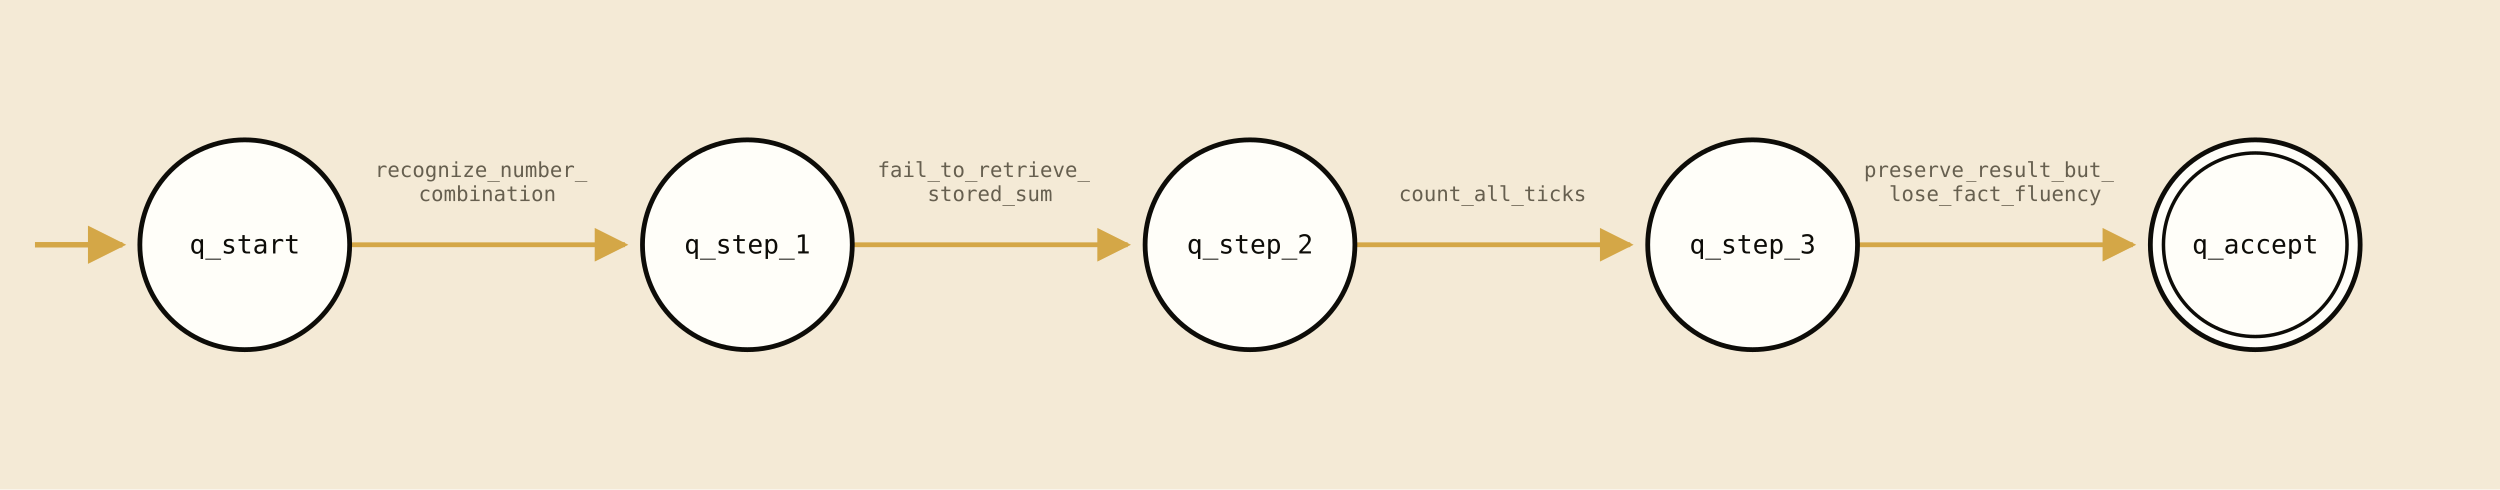
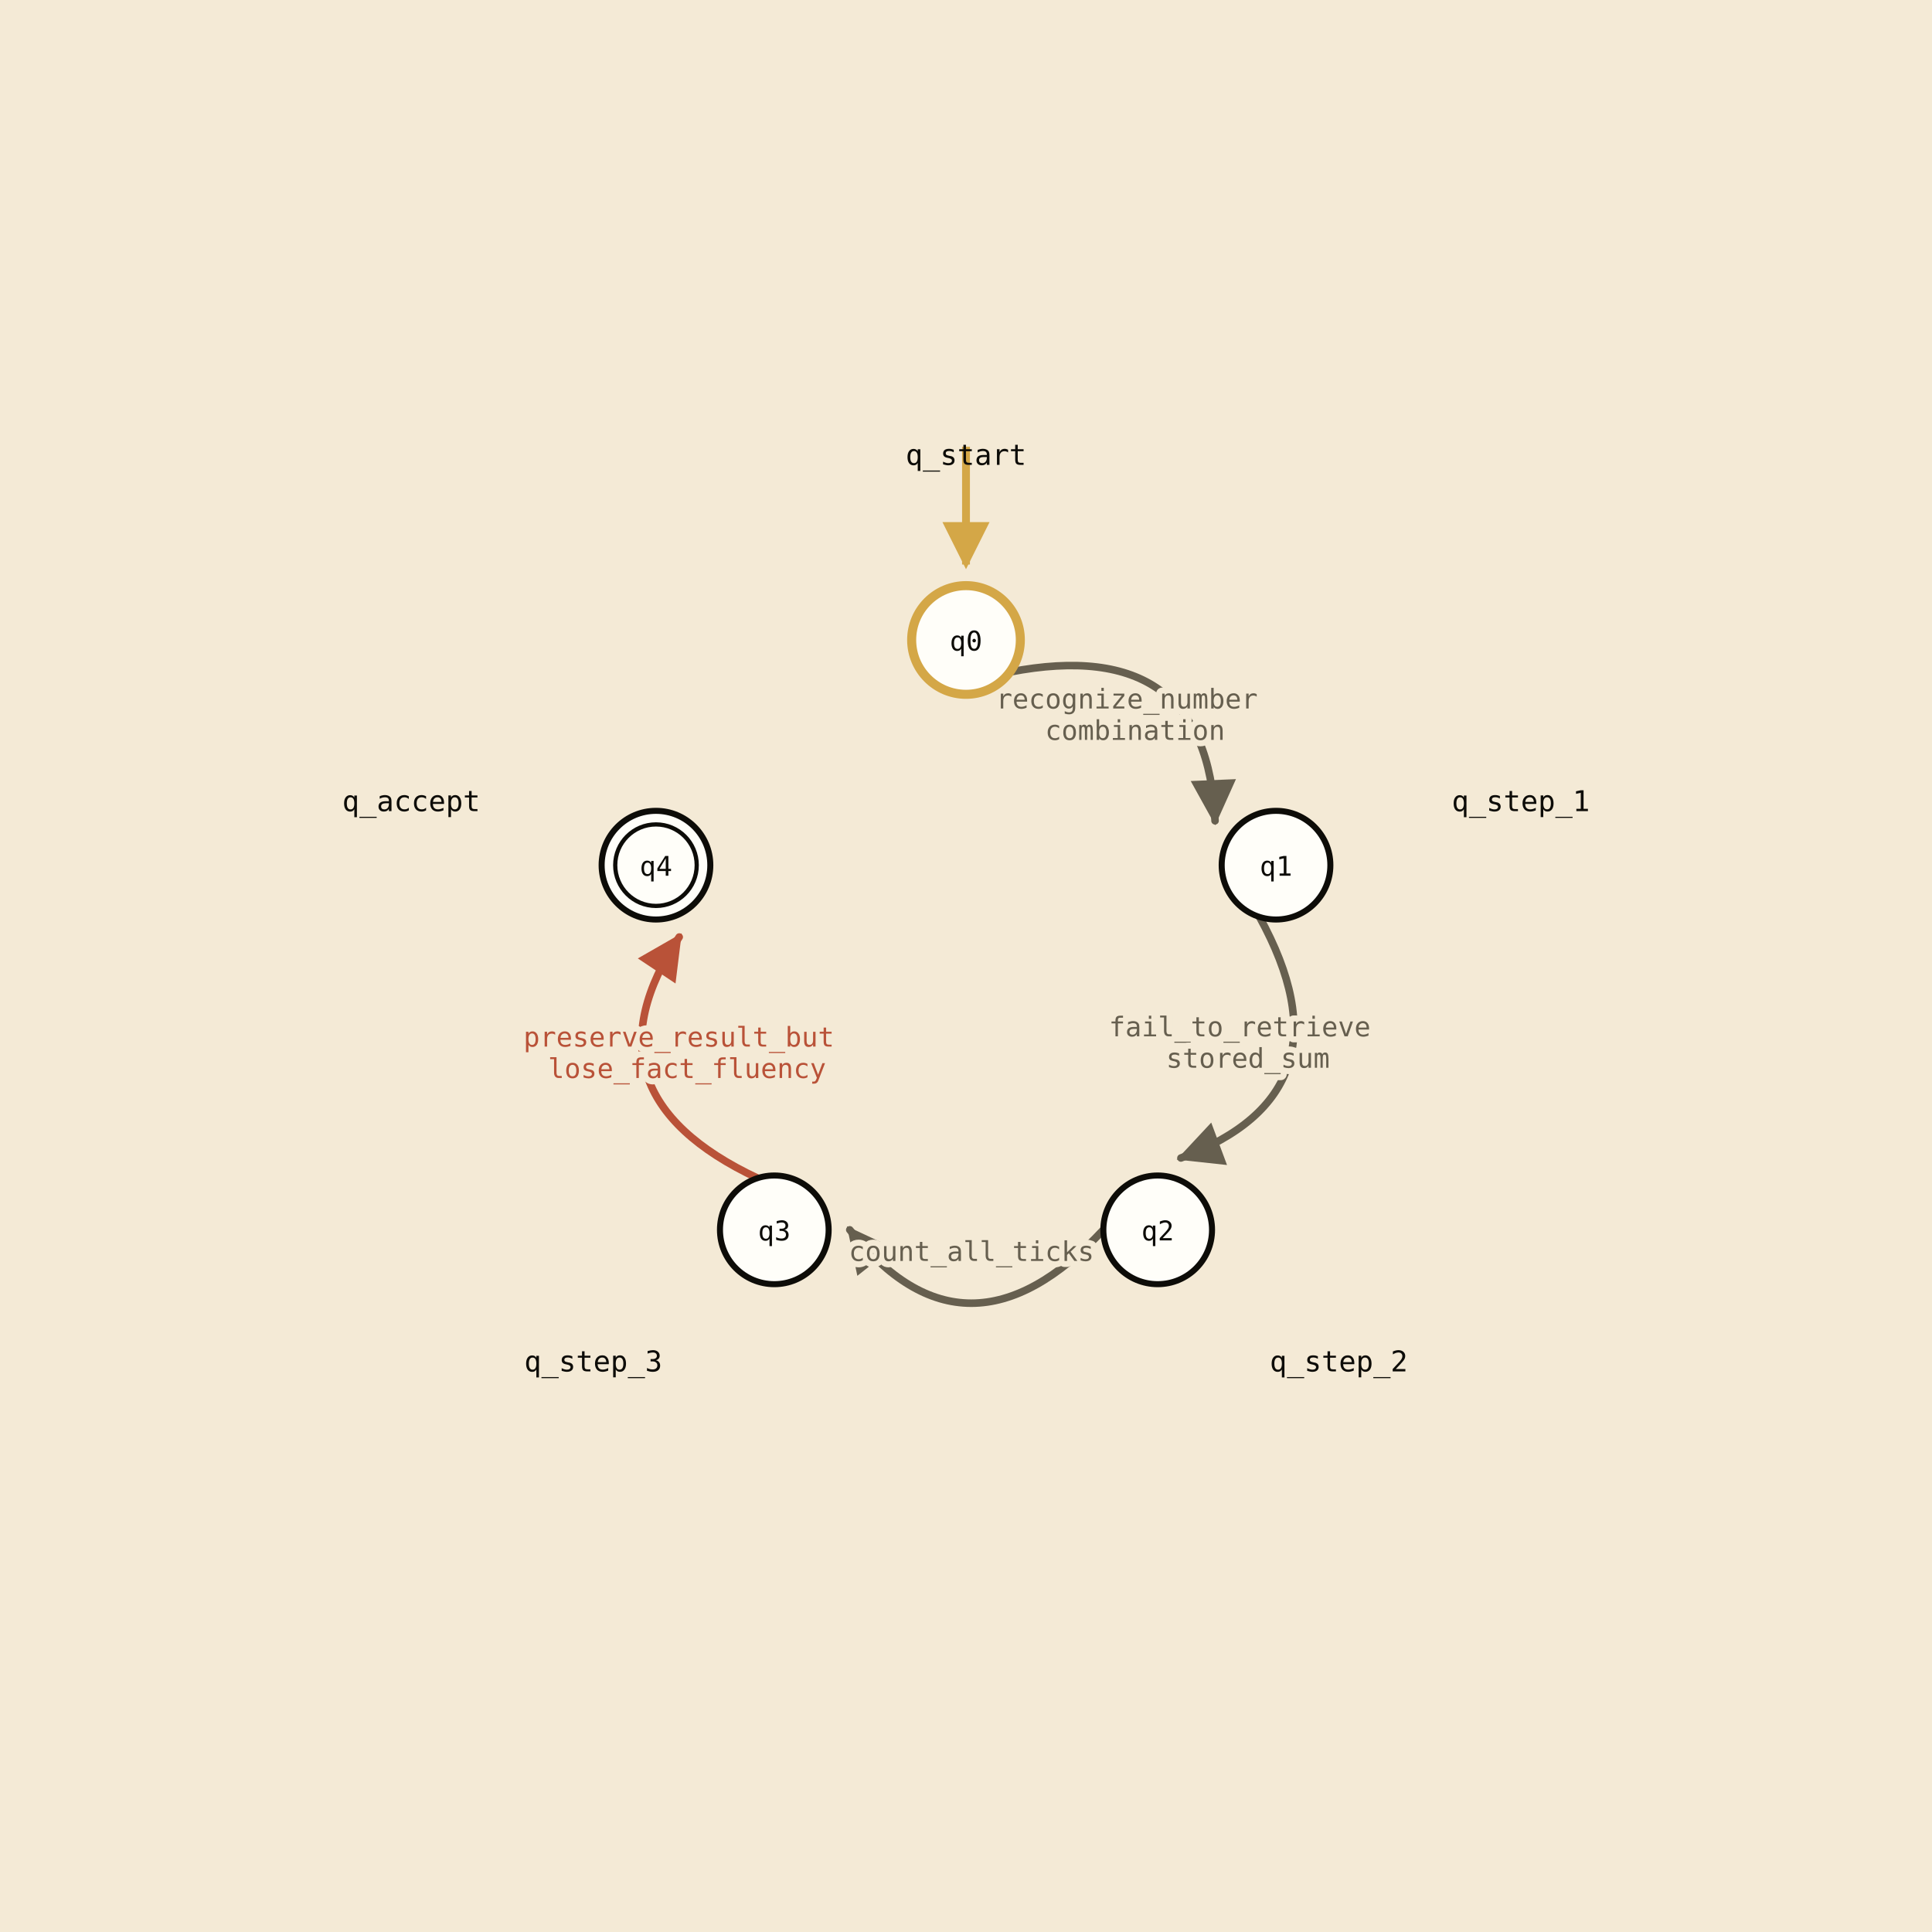
- <svg xmlns="http://www.w3.org/2000/svg" width="1144" height="224" viewBox="0 0 1144 224" role="img" aria-labelledby="title desc">
+ <svg xmlns="http://www.w3.org/2000/svg" width="640" height="640" viewBox="0 0 640 640" role="img" aria-labelledby="title desc">
  <defs>
-     <marker id="arrow-static" viewBox="0 0 10 10" refX="9" refY="5" markerWidth="7" markerHeight="7" orient="auto-start-reverse">
+     <marker id="arrow-conserving" viewBox="0 0 10 10" refX="9" refY="5" markerWidth="6" markerHeight="6" orient="auto-start-reverse">
      <path d="M 0 0 L 10 5 L 0 10 z" fill="#0d0c08" />
    </marker>
-     <marker id="arrow-observed" viewBox="0 0 10 10" refX="9" refY="5" markerWidth="7" markerHeight="7" orient="auto-start-reverse">
-       <path d="M 0 0 L 10 5 L 0 10 z" fill="#d4a747" />
+     <marker id="arrow-deforming" viewBox="0 0 10 10" refX="9" refY="5" markerWidth="6" markerHeight="6" orient="auto-start-reverse">
+       <path d="M 0 0 L 10 5 L 0 10 z" fill="#b95238" />
    </marker>
-     <marker id="arrow-combined" viewBox="0 0 10 10" refX="9" refY="5" markerWidth="7" markerHeight="7" orient="auto-start-reverse">
+     <marker id="arrow-neutral" viewBox="0 0 10 10" refX="9" refY="5" markerWidth="6" markerHeight="6" orient="auto-start-reverse">
+       <path d="M 0 0 L 10 5 L 0 10 z" fill="#665f4f" />
+     </marker>
+     <marker id="arrow-start" viewBox="0 0 10 10" refX="9" refY="5" markerWidth="6" markerHeight="6" orient="auto-start-reverse">
      <path d="M 0 0 L 10 5 L 0 10 z" fill="#d4a747" />
    </marker>
  </defs>
  <rect width="100%" height="100%" fill="#f4ead6" />
-   <path class="edge-static-observed" d="M 160.0 112.0 L 286.0 112.0" fill="none" stroke="#d4a747" stroke-width="2.2" marker-end="url(#arrow-combined)" />
-   <text text-anchor="middle" font-family="ui-monospace, Menlo, Consolas, monospace" font-size="9.5" fill="#665f4f" stroke="#f4ead6" stroke-width="5" stroke-linejoin="round" paint-order="stroke fill">
-     <tspan x="223.0" y="81.0">recognize_number_</tspan>
-     <tspan x="223.0" y="92.0">combination</tspan>
+   <path class="edge-neutral" d="M 334.6 222.6 Q 399.9 210.0 402.5 271.9" fill="none" stroke="#665f4f" stroke-width="2.5" stroke-linecap="round" marker-end="url(#arrow-neutral)" />
+   <text text-anchor="middle" font-family="ui-monospace, Menlo, Consolas, monospace" font-size="9.0" fill="#665f4f" stroke="#f4ead6" stroke-width="4" stroke-linejoin="round" paint-order="stroke fill">
+     <tspan x="376.0" y="234.7">recognize_number</tspan>
+     <tspan x="376.0" y="245.1">combination</tspan>
  </text>
-   <path class="edge-static-observed" d="M 390.0 112.0 L 516.0 112.0" fill="none" stroke="#d4a747" stroke-width="2.2" marker-end="url(#arrow-combined)" />
-   <text text-anchor="middle" font-family="ui-monospace, Menlo, Consolas, monospace" font-size="9.5" fill="#665f4f" stroke="#f4ead6" stroke-width="5" stroke-linejoin="round" paint-order="stroke fill">
-     <tspan x="453.0" y="81.0">fail_to_retrieve_</tspan>
-     <tspan x="453.0" y="92.0">stored_sum</tspan>
+   <path class="edge-neutral" d="M 417.2 303.7 Q 449.3 362.0 391.2 383.6" fill="none" stroke="#665f4f" stroke-width="2.5" stroke-linecap="round" marker-end="url(#arrow-neutral)" />
+   <text text-anchor="middle" font-family="ui-monospace, Menlo, Consolas, monospace" font-size="9.0" fill="#665f4f" stroke="#f4ead6" stroke-width="4" stroke-linejoin="round" paint-order="stroke fill">
+     <tspan x="413.4" y="343.3">fail_to_retrieve</tspan>
+     <tspan x="413.4" y="353.7">stored_sum</tspan>
  </text>
-   <path class="edge-static-observed" d="M 620.0 112.0 L 746.0 112.0" fill="none" stroke="#d4a747" stroke-width="2.2" marker-end="url(#arrow-combined)" />
-   <text text-anchor="middle" font-family="ui-monospace, Menlo, Consolas, monospace" font-size="9.5" fill="#665f4f" stroke="#f4ead6" stroke-width="5" stroke-linejoin="round" paint-order="stroke fill">
-     <tspan x="683.0" y="92.0">count_all_ticks</tspan>
+   <path class="edge-neutral" d="M 365.5 407.4 Q 320.0 456.0 281.5 407.4" fill="none" stroke="#665f4f" stroke-width="2.5" stroke-linecap="round" marker-end="url(#arrow-neutral)" />
+   <text text-anchor="middle" font-family="ui-monospace, Menlo, Consolas, monospace" font-size="9.0" fill="#665f4f" stroke="#f4ead6" stroke-width="4" stroke-linejoin="round" paint-order="stroke fill">
+     <tspan x="321.8" y="417.7">count_all_ticks</tspan>
  </text>
-   <path class="edge-static-observed" d="M 850.0 112.0 L 976.0 112.0" fill="none" stroke="#d4a747" stroke-width="2.2" marker-end="url(#arrow-combined)" />
-   <text text-anchor="middle" font-family="ui-monospace, Menlo, Consolas, monospace" font-size="9.5" fill="#665f4f" stroke="#f4ead6" stroke-width="5" stroke-linejoin="round" paint-order="stroke fill">
-     <tspan x="913.0" y="81.0">preserve_result_but_</tspan>
-     <tspan x="913.0" y="92.0">lose_fact_fluency</tspan>
+   <path class="edge-deforming" d="M 251.0 390.3 Q 190.7 362.0 225.0 310.4" fill="none" stroke="#b95238" stroke-width="2.5" stroke-linecap="round" marker-end="url(#arrow-deforming)" />
+   <text text-anchor="middle" font-family="ui-monospace, Menlo, Consolas, monospace" font-size="9.0" fill="#b95238" stroke="#f4ead6" stroke-width="4" stroke-linejoin="round" paint-order="stroke fill">
+     <tspan x="227.6" y="346.7">preserve_result_but</tspan>
+     <tspan x="227.6" y="357.1">lose_fact_fluency</tspan>
  </text>
-   <path d="M 16.0 112.0 L 56.0 112.0" fill="none" stroke="#d4a747" stroke-width="2.5" marker-end="url(#arrow-observed)" />
-   <circle cx="112.0" cy="112.0" r="48.0" fill="#fffef9" stroke="#0d0c08" stroke-width="2.2" />
-   <text x="112.0" y="116.0" text-anchor="middle" font-family="ui-monospace, Menlo, Consolas, monospace" font-size="12.0" fill="#0d0c08">q_start</text>
-   <circle cx="342.0" cy="112.0" r="48.0" fill="#fffef9" stroke="#0d0c08" stroke-width="2.2" />
-   <text x="342.0" y="116.0" text-anchor="middle" font-family="ui-monospace, Menlo, Consolas, monospace" font-size="12.0" fill="#0d0c08">q_step_1</text>
-   <circle cx="572.0" cy="112.0" r="48.0" fill="#fffef9" stroke="#0d0c08" stroke-width="2.2" />
-   <text x="572.0" y="116.0" text-anchor="middle" font-family="ui-monospace, Menlo, Consolas, monospace" font-size="12.0" fill="#0d0c08">q_step_2</text>
-   <circle cx="802.0" cy="112.0" r="48.0" fill="#fffef9" stroke="#0d0c08" stroke-width="2.2" />
-   <text x="802.0" y="116.0" text-anchor="middle" font-family="ui-monospace, Menlo, Consolas, monospace" font-size="12.0" fill="#0d0c08">q_step_3</text>
-   <circle cx="1032.0" cy="112.0" r="48.0" fill="#fffef9" stroke="#0d0c08" stroke-width="2.2" />
-   <circle cx="1032.0" cy="112.0" r="42.0" fill="none" stroke="#0d0c08" stroke-width="1.6" />
-   <text x="1032.0" y="116.0" text-anchor="middle" font-family="ui-monospace, Menlo, Consolas, monospace" font-size="12.0" fill="#0d0c08">q_accept</text>
+   <path d="M 320.0 148.0 L 320.0 187.0" fill="none" stroke="#d4a747" stroke-width="2.6" marker-end="url(#arrow-start)" />
+   <circle cx="320.0" cy="212.0" r="18.0" fill="#fffef9" stroke="#d4a747" stroke-width="3" />
+   <text text-anchor="middle" font-family="ui-monospace, Menlo, Consolas, monospace" font-size="9.5" fill="#0d0c08">
+     <tspan x="320.0" y="154.0">q_start</tspan>
+   </text>
+   <text x="320.0" y="215.5" text-anchor="middle" font-family="ui-monospace, Menlo, Consolas, monospace" font-size="9" fill="#0d0c08">q0</text>
+   <circle cx="422.7" cy="286.6" r="18.0" fill="#fffef9" stroke="#0d0c08" stroke-width="2" />
+   <text text-anchor="start" font-family="ui-monospace, Menlo, Consolas, monospace" font-size="9.5" fill="#0d0c08">
+     <tspan x="480.9" y="268.7">q_step_1</tspan>
+   </text>
+   <text x="422.7" y="290.1" text-anchor="middle" font-family="ui-monospace, Menlo, Consolas, monospace" font-size="9" fill="#0d0c08">q1</text>
+   <circle cx="383.5" cy="407.4" r="18.0" fill="#fffef9" stroke="#0d0c08" stroke-width="2" />
+   <text text-anchor="start" font-family="ui-monospace, Menlo, Consolas, monospace" font-size="9.5" fill="#0d0c08">
+     <tspan x="420.6" y="454.3">q_step_2</tspan>
+   </text>
+   <text x="383.5" y="410.9" text-anchor="middle" font-family="ui-monospace, Menlo, Consolas, monospace" font-size="9" fill="#0d0c08">q2</text>
+   <circle cx="256.5" cy="407.4" r="18.0" fill="#fffef9" stroke="#0d0c08" stroke-width="2" />
+   <text text-anchor="end" font-family="ui-monospace, Menlo, Consolas, monospace" font-size="9.5" fill="#0d0c08">
+     <tspan x="219.4" y="454.3">q_step_3</tspan>
+   </text>
+   <text x="256.5" y="410.9" text-anchor="middle" font-family="ui-monospace, Menlo, Consolas, monospace" font-size="9" fill="#0d0c08">q3</text>
+   <circle cx="217.3" cy="286.6" r="18.0" fill="#fffef9" stroke="#0d0c08" stroke-width="2" />
+   <circle cx="217.3" cy="286.6" r="13.5" fill="none" stroke="#0d0c08" stroke-width="1.4" />
+   <text text-anchor="end" font-family="ui-monospace, Menlo, Consolas, monospace" font-size="9.5" fill="#0d0c08">
+     <tspan x="159.1" y="268.7">q_accept</tspan>
+   </text>
+   <text x="217.3" y="290.1" text-anchor="middle" font-family="ui-monospace, Menlo, Consolas, monospace" font-size="9" fill="#0d0c08">q4</text>
</svg>
